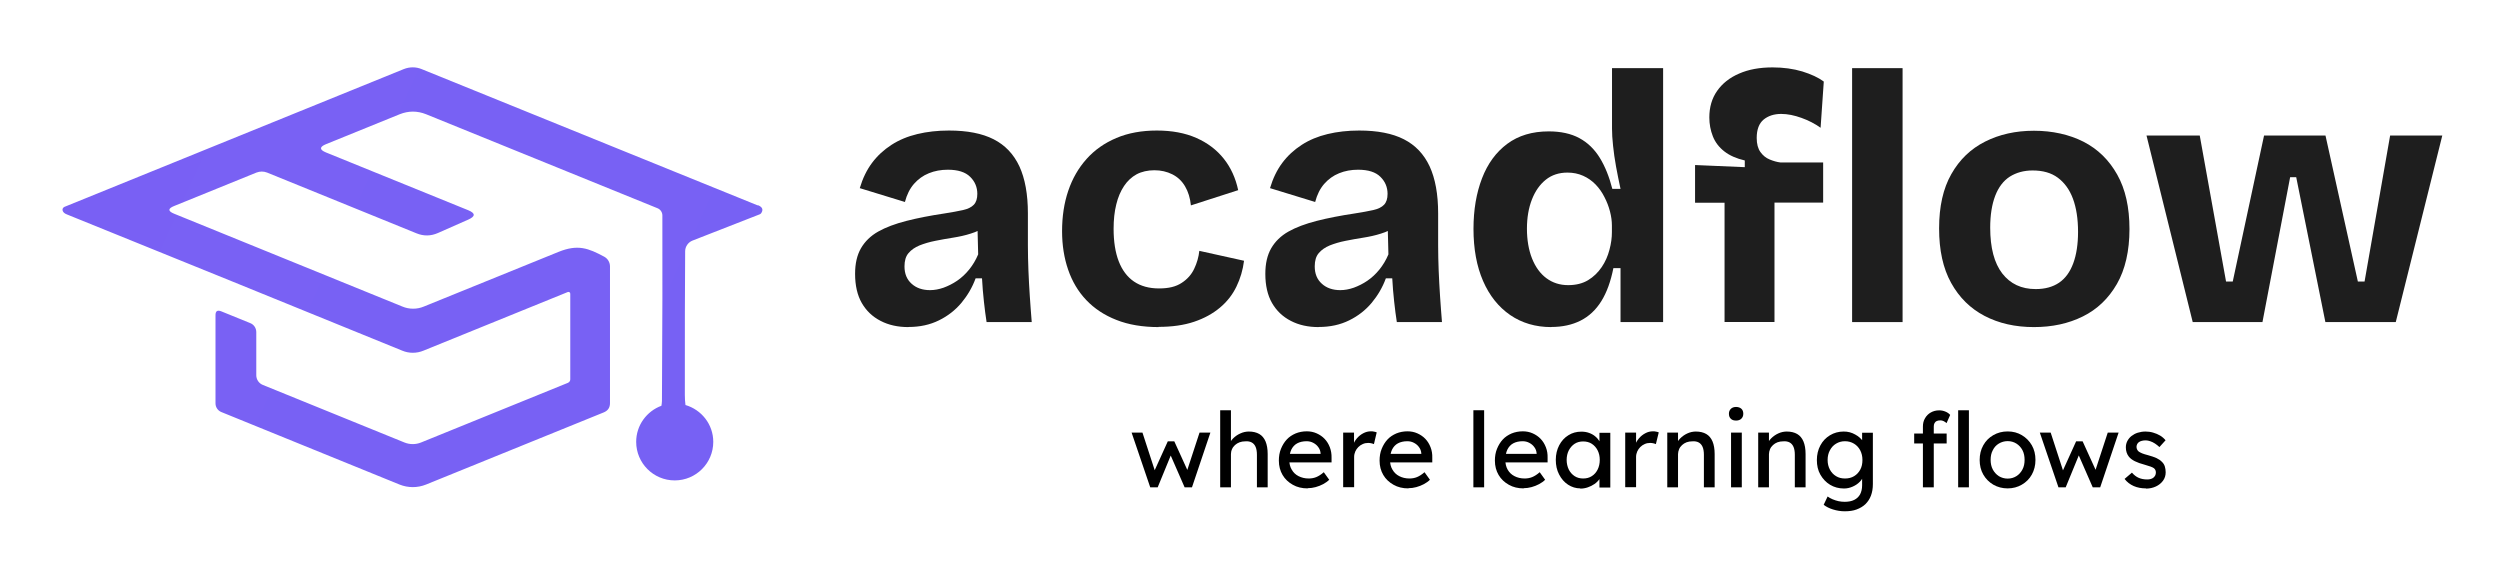
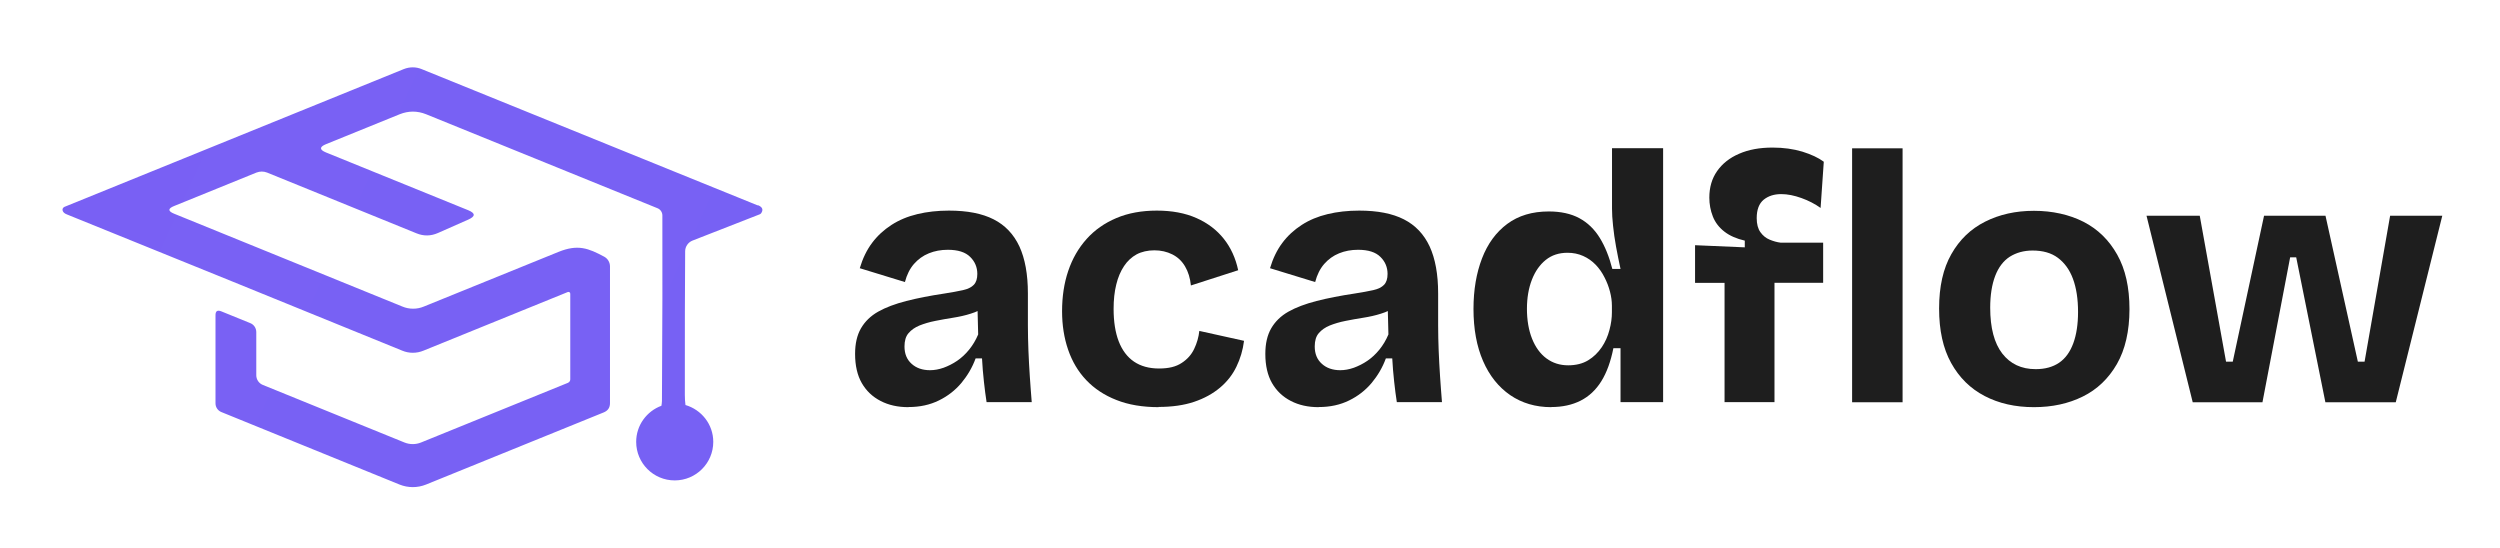
- <svg xmlns="http://www.w3.org/2000/svg" viewBox="22.8 121.3 234.8 53.7">
+ <svg xmlns="http://www.w3.org/2000/svg" viewBox="22.8 121.3 234.8 51.4">
  <defs>
    <linearGradient id="lh-grad" x1="-448.61" y1="-86.86" x2="639.68" y2="412.01" gradientUnits="userSpaceOnUse">
      <stop offset="0" stop-color="#8b5cf6" />
      <stop offset="1" stop-color="#6366f1" />
    </linearGradient>
  </defs>
-   <path fill="#1e1e1e" d="M108.11,152.02c-.98,0-1.85-.19-2.6-.58-.76-.39-1.35-.95-1.77-1.68-.42-.73-.63-1.65-.63-2.74,0-.96.18-1.76.55-2.4.37-.64.91-1.17,1.62-1.57.71-.4,1.59-.73,2.64-1,1.05-.27,2.24-.5,3.57-.7.71-.11,1.3-.22,1.75-.32.46-.1.8-.27,1.02-.5.22-.23.33-.57.33-1.02,0-.62-.22-1.16-.67-1.6-.45-.45-1.15-.67-2.1-.67-.65,0-1.24.11-1.78.33-.55.22-1.01.56-1.4,1-.39.45-.67,1.01-.85,1.7l-4.24-1.3c.27-.91.65-1.7,1.15-2.37.5-.67,1.11-1.23,1.82-1.69.71-.46,1.52-.8,2.44-1.02.91-.22,1.9-.33,2.97-.33,1.71,0,3.11.27,4.19.82,1.08.55,1.88,1.39,2.42,2.54.53,1.15.8,2.62.8,4.42v3c0,.78.02,1.57.05,2.37.03.8.08,1.61.13,2.42s.12,1.62.18,2.42h-4.24c-.09-.56-.17-1.2-.25-1.92-.08-.72-.14-1.45-.18-2.19h-.6c-.31.85-.76,1.61-1.33,2.3-.58.69-1.28,1.24-2.12,1.65-.83.41-1.78.62-2.85.62ZM110.14,148.55c.42,0,.85-.08,1.28-.23.43-.16.86-.37,1.27-.65.41-.28.79-.63,1.13-1.05.34-.42.63-.9.85-1.43l-.07-2.8.77.17c-.4.29-.87.52-1.4.68-.53.17-1.08.29-1.65.38-.57.09-1.13.19-1.68.3-.56.11-1.05.26-1.48.43-.43.18-.78.42-1.03.72-.26.3-.38.72-.38,1.25,0,.69.22,1.23.67,1.63.44.4,1.02.6,1.73.6Z" />
-   <path fill="#1e1e1e" d="M131.63,152.02c-1.51,0-2.84-.22-3.97-.67-1.13-.44-2.08-1.07-2.84-1.87s-1.32-1.75-1.7-2.85c-.38-1.1-.57-2.31-.57-3.62,0-1.38.19-2.64.58-3.79.39-1.15.96-2.14,1.72-2.99.76-.85,1.69-1.5,2.8-1.97,1.11-.47,2.38-.7,3.8-.7s2.66.23,3.72.7c1.06.47,1.91,1.12,2.57,1.95.66.83,1.11,1.82,1.35,2.95l-4.44,1.43c-.07-.69-.25-1.28-.55-1.79s-.7-.88-1.2-1.13-1.06-.38-1.68-.38-1.2.13-1.67.38c-.47.26-.86.62-1.18,1.1-.32.48-.57,1.06-.73,1.73-.17.68-.25,1.44-.25,2.29,0,1.2.16,2.22.48,3.05.32.83.8,1.47,1.43,1.9.63.43,1.42.65,2.35.65s1.6-.17,2.13-.52c.53-.34.93-.79,1.18-1.33.26-.54.42-1.11.48-1.68l4.2.93c-.11.87-.35,1.68-.72,2.44-.37.76-.88,1.41-1.55,1.97s-1.47,1-2.42,1.32c-.95.32-2.06.48-3.35.48Z" />
-   <path fill="#1e1e1e" d="M146.64,152.02c-.98,0-1.85-.19-2.6-.58-.76-.39-1.35-.95-1.77-1.68-.42-.73-.63-1.65-.63-2.74,0-.96.18-1.76.55-2.4.37-.64.91-1.17,1.62-1.57.71-.4,1.59-.73,2.64-1,1.05-.27,2.24-.5,3.57-.7.71-.11,1.3-.22,1.75-.32.46-.1.8-.27,1.02-.5.22-.23.33-.57.33-1.02,0-.62-.22-1.16-.67-1.6-.45-.45-1.15-.67-2.1-.67-.65,0-1.24.11-1.78.33-.55.22-1.01.56-1.4,1-.39.45-.67,1.01-.85,1.7l-4.24-1.3c.27-.91.65-1.7,1.15-2.37.5-.67,1.11-1.23,1.82-1.69.71-.46,1.52-.8,2.44-1.02.91-.22,1.9-.33,2.97-.33,1.71,0,3.11.27,4.19.82,1.08.55,1.88,1.39,2.42,2.54.53,1.15.8,2.62.8,4.42v3c0,.78.02,1.57.05,2.37.03.8.08,1.61.13,2.42s.12,1.62.18,2.42h-4.24c-.09-.56-.17-1.2-.25-1.92-.08-.72-.14-1.45-.18-2.19h-.6c-.31.85-.76,1.61-1.33,2.3-.58.69-1.28,1.24-2.12,1.65-.83.41-1.78.62-2.85.62ZM148.67,148.55c.42,0,.85-.08,1.28-.23.43-.16.86-.37,1.27-.65.41-.28.79-.63,1.13-1.05.34-.42.63-.9.85-1.43l-.07-2.8.77.17c-.4.29-.87.52-1.4.68-.53.17-1.08.29-1.65.38-.57.09-1.13.19-1.68.3-.56.11-1.05.26-1.48.43-.43.18-.78.42-1.03.72-.26.3-.38.72-.38,1.25,0,.69.22,1.23.67,1.63.44.4,1.02.6,1.73.6Z" />
-   <path fill="#1e1e1e" d="M168.49,152.02c-1.47,0-2.75-.38-3.85-1.13-1.1-.76-1.95-1.82-2.55-3.2-.6-1.38-.9-3.01-.9-4.9,0-1.78.27-3.36.8-4.74.53-1.38,1.32-2.46,2.37-3.24,1.05-.78,2.35-1.17,3.9-1.17,1.13,0,2.09.21,2.87.63.78.42,1.42,1.04,1.92,1.85.5.81.89,1.79,1.18,2.92h.77c-.16-.71-.29-1.41-.42-2.09-.12-.68-.22-1.33-.28-1.95-.07-.62-.1-1.17-.1-1.63v-5.67h4.8v23.85h-4v-5.07h-.67c-.25,1.25-.62,2.28-1.13,3.1-.51.82-1.16,1.43-1.95,1.83-.79.4-1.71.6-2.75.6ZM170.09,148.08c.73,0,1.36-.16,1.87-.47s.93-.72,1.27-1.22.58-1.05.73-1.63c.16-.59.23-1.14.23-1.65v-.63c0-.42-.06-.86-.18-1.32-.12-.46-.29-.91-.52-1.35-.22-.44-.5-.84-.83-1.18-.33-.34-.72-.62-1.17-.82-.45-.2-.93-.3-1.47-.3-.8,0-1.48.22-2.04.67-.56.45-.99,1.06-1.3,1.85-.31.79-.47,1.71-.47,2.75s.16,2,.48,2.8c.32.8.77,1.42,1.35,1.85s1.26.65,2.04.65Z" />
-   <path fill="#1e1e1e" d="M184.77,151.55v-11.21h-2.77v-3.54l4.67.2v-.63c-.78-.18-1.42-.46-1.92-.85-.5-.39-.86-.86-1.08-1.42-.22-.56-.33-1.15-.33-1.77,0-.96.24-1.79.73-2.49.49-.7,1.18-1.25,2.07-1.63.89-.39,1.93-.58,3.14-.58,1.02,0,1.95.13,2.79.38.83.26,1.51.57,2.02.95l-.3,4.34c-.53-.38-1.13-.69-1.8-.93-.67-.24-1.3-.37-1.9-.37-.67,0-1.22.18-1.65.53-.43.36-.65.93-.65,1.73,0,.56.12,1,.35,1.32.23.32.52.56.87.7.34.14.68.24,1.02.28h4v3.77h-4.57v11.21h-4.67Z" />
-   <path fill="#1e1e1e" d="M196.75,151.55v-23.85h4.74v23.85h-4.74Z" />
-   <path fill="#1e1e1e" d="M213.83,152.02c-1.76,0-3.3-.35-4.64-1.05s-2.38-1.73-3.14-3.1c-.76-1.37-1.13-3.07-1.13-5.12s.38-3.75,1.15-5.1c.77-1.36,1.82-2.37,3.17-3.05s2.87-1.02,4.59-1.02,3.31.35,4.65,1.03c1.35.69,2.4,1.72,3.17,3.09.77,1.37,1.15,3.07,1.15,5.12s-.4,3.79-1.18,5.15c-.79,1.37-1.86,2.39-3.2,3.05-1.35.67-2.88,1-4.59,1ZM214,148.45c.87,0,1.6-.2,2.19-.6.59-.4,1.03-1.01,1.33-1.82.3-.81.45-1.8.45-2.95,0-1.22-.16-2.26-.48-3.12-.32-.86-.8-1.51-1.42-1.97-.62-.46-1.41-.68-2.37-.68-.82,0-1.53.2-2.14.58-.6.39-1.06.99-1.37,1.8-.31.81-.47,1.81-.47,2.99,0,1.89.38,3.33,1.13,4.3.76.98,1.8,1.47,3.14,1.47Z" />
-   <path fill="#1e1e1e" d="M228.74,151.55l-4.34-17.52h5l2.47,13.71h.63l2.94-13.71h5.77l3.04,13.71h.63l2.4-13.71h4.9l-4.37,17.52h-6.61l-2.74-13.61h-.57l-2.6,13.61h-6.57Z" />
-   <path d="M130.83,167.07l-1.75-5.14h1.02s1.25,3.84,1.25,3.84l-.23-.02,1.36-3h.61l1.37,3.01-.26.02,1.26-3.85h1.02l-1.73,5.14h-.69l-1.43-3.27.23.03-1.33,3.24h-.69Z" />
-   <path d="M137.4,167.07v-7.24h1.01v3.16l-.18.12c.07-.23.19-.44.38-.63.19-.19.41-.35.68-.47.26-.12.53-.18.8-.18.39,0,.72.08.98.23.26.15.46.39.59.7.13.31.2.71.2,1.18v3.13h-1.01v-3.06c0-.29-.04-.54-.12-.73-.08-.19-.2-.33-.36-.42-.16-.09-.37-.13-.61-.11-.2,0-.37.03-.54.09-.16.06-.31.15-.43.26-.12.11-.22.24-.28.39-.07.15-.1.31-.1.47v3.11h-1.01Z" />
-   <path d="M145.62,167.17c-.53,0-1-.11-1.4-.34-.41-.23-.73-.53-.96-.92-.23-.39-.35-.84-.35-1.35,0-.4.06-.77.2-1.11s.31-.62.54-.87c.23-.25.51-.43.83-.57.32-.13.67-.2,1.05-.2.33,0,.64.06.93.19.29.13.54.3.75.52.21.22.37.48.49.79.11.3.17.63.16.99v.43h-4.21l-.22-.8h3.55l-.15.17v-.23c-.02-.22-.09-.41-.22-.58-.12-.17-.28-.3-.47-.4-.19-.1-.39-.15-.62-.15-.35,0-.65.07-.89.2-.24.13-.42.33-.55.59-.12.26-.19.58-.19.95,0,.36.07.67.23.93.15.26.36.47.64.61s.59.22.95.22c.25,0,.49-.04.71-.13s.46-.24.71-.46l.51.71c-.16.16-.35.29-.57.41-.22.12-.46.21-.71.28-.25.07-.5.1-.74.1Z" />
-   <path d="M148.95,167.07v-5.14h1.02v1.61l-.1-.39c.07-.25.19-.47.37-.68.17-.2.37-.36.6-.48.23-.12.46-.18.7-.18.11,0,.22,0,.32.03.1.02.18.04.24.07l-.26,1.1c-.08-.03-.16-.06-.26-.08-.1-.02-.19-.03-.28-.03-.18,0-.34.03-.5.1-.16.07-.3.16-.42.28-.12.12-.22.26-.29.42-.07.16-.11.33-.11.52v2.84h-1.02Z" />
-   <path d="M155.08,167.17c-.53,0-1-.11-1.4-.34-.41-.23-.73-.53-.96-.92-.23-.39-.35-.84-.35-1.35,0-.4.06-.77.2-1.11s.31-.62.54-.87c.23-.25.51-.43.83-.57.32-.13.67-.2,1.05-.2.33,0,.64.06.93.19s.54.3.75.52.37.48.49.79.17.63.16.99v.43h-4.21l-.22-.8h3.55l-.15.17v-.23c-.02-.22-.09-.41-.22-.58-.12-.17-.28-.3-.47-.4-.19-.1-.39-.15-.62-.15-.35,0-.65.07-.89.2-.24.13-.42.33-.55.59-.12.26-.19.58-.19.95,0,.36.07.67.23.93.15.26.36.47.64.61.27.14.59.22.95.22.25,0,.49-.04.71-.13s.46-.24.71-.46l.51.71c-.16.16-.35.29-.57.41-.22.12-.46.21-.71.28-.25.07-.5.1-.74.1Z" />
-   <path d="M161.18,167.07v-7.24h1.01v7.24h-1.01Z" />
-   <path d="M165.91,167.17c-.53,0-1-.11-1.4-.34-.41-.23-.73-.53-.96-.92-.23-.39-.35-.84-.35-1.35,0-.4.06-.77.2-1.11s.31-.62.54-.87c.23-.25.51-.43.83-.57.32-.13.67-.2,1.05-.2.33,0,.64.06.93.19s.54.3.75.52.37.48.49.79.17.63.16.99v.43h-4.21l-.22-.8h3.55l-.15.17v-.23c-.02-.22-.09-.41-.22-.58-.12-.17-.28-.3-.47-.4-.19-.1-.39-.15-.62-.15-.35,0-.65.07-.89.2-.24.13-.42.33-.55.59-.12.26-.19.58-.19.95,0,.36.07.67.22.93.15.26.36.47.64.61.27.14.59.22.95.22.25,0,.49-.04.71-.13s.46-.24.71-.46l.51.71c-.16.16-.35.29-.57.41-.22.12-.46.21-.71.28-.25.07-.5.1-.74.1Z" />
-   <path d="M171.23,167.17c-.42,0-.81-.12-1.16-.35-.35-.23-.63-.55-.84-.96-.21-.4-.31-.86-.31-1.37s.11-.97.32-1.37.5-.72.86-.94c.36-.23.77-.34,1.22-.34.27,0,.51.04.73.12.22.08.42.19.58.33.17.14.3.3.41.48.11.18.17.38.2.59l-.22-.08v-1.33h1.02v5.14h-1.02v-1.22l.23-.07c-.04.18-.12.35-.24.51-.12.17-.27.32-.46.45s-.39.23-.62.31-.46.12-.71.12ZM171.49,166.24c.31,0,.58-.07.81-.22.24-.15.42-.36.55-.62.13-.26.2-.57.2-.91s-.07-.63-.2-.89c-.13-.26-.32-.47-.55-.62-.23-.15-.51-.22-.81-.22s-.57.07-.8.22c-.23.15-.41.36-.55.62-.13.26-.2.56-.2.89s.07.64.2.91c.13.26.32.47.55.62s.5.22.8.22Z" />
-   <path d="M175.44,167.07v-5.14h1.02v1.61l-.1-.39c.07-.25.19-.47.37-.68.17-.2.37-.36.6-.48.22-.12.46-.18.7-.18.11,0,.22,0,.32.03.1.02.18.04.24.07l-.27,1.1c-.08-.03-.16-.06-.26-.08-.09-.02-.19-.03-.28-.03-.18,0-.34.03-.5.1-.16.07-.3.16-.42.28-.12.12-.22.26-.29.42-.07.16-.11.33-.11.52v2.84h-1.02Z" />
-   <path d="M179.39,167.07v-5.14h1.01v1.06l-.18.12c.07-.23.19-.44.38-.63.19-.19.41-.35.67-.47s.53-.18.8-.18c.39,0,.72.08.98.23.26.15.46.39.59.7.13.31.2.71.2,1.18v3.13h-1.01v-3.06c0-.29-.04-.54-.12-.73-.08-.19-.2-.33-.36-.42-.16-.09-.37-.13-.61-.11-.2,0-.37.03-.54.09-.16.06-.3.15-.42.26-.12.11-.22.24-.28.39s-.1.31-.1.47v3.11h-1.01Z" />
-   <path d="M185.86,160.8c-.22,0-.38-.05-.5-.17-.12-.11-.18-.27-.18-.47,0-.19.06-.34.18-.46.12-.12.29-.18.49-.18s.38.06.5.17.18.27.18.47c0,.19-.06.34-.18.46-.12.12-.29.18-.49.18ZM185.38,167.07v-5.14h1.01v5.14h-1.01Z" />
-   <path d="M187.93,167.07v-5.14h1.01v1.06l-.18.12c.07-.23.19-.44.38-.63.19-.19.41-.35.67-.47s.53-.18.8-.18c.39,0,.72.08.98.23.26.15.46.39.59.7.13.31.2.71.2,1.18v3.13h-1.01v-3.06c0-.29-.04-.54-.12-.73-.08-.19-.2-.33-.36-.42-.16-.09-.37-.13-.61-.11-.2,0-.37.03-.54.09-.16.06-.3.15-.42.26-.12.11-.22.24-.28.39s-.1.31-.1.47v3.11h-1.01Z" />
-   <path d="M196.05,169.32c-.37,0-.73-.06-1.09-.17-.36-.11-.65-.26-.88-.44l.37-.78c.13.1.28.18.46.26s.36.13.56.18c.2.04.39.06.58.06.36,0,.66-.06.9-.18.24-.12.42-.29.55-.52.12-.23.19-.51.19-.85v-.99l.11.07c-.03.2-.14.4-.32.58-.18.19-.4.34-.67.46-.27.12-.54.18-.82.18-.49,0-.93-.12-1.31-.35-.38-.23-.68-.55-.91-.95s-.33-.86-.33-1.37.11-.97.33-1.38.52-.72.9-.95c.38-.23.81-.35,1.29-.35.2,0,.38.02.57.07s.35.12.51.21c.16.09.3.18.42.29s.22.22.3.33c.08.12.13.23.15.33l-.22.08v-1.2h1.01v4.82c0,.41-.06.77-.18,1.09-.12.32-.3.58-.52.8-.23.22-.51.38-.83.5s-.69.17-1.11.17ZM196.09,166.24c.32,0,.6-.07.85-.22s.44-.36.58-.62.2-.56.2-.9-.07-.64-.21-.91c-.14-.26-.33-.47-.58-.62s-.53-.23-.85-.23-.59.08-.84.23c-.25.15-.44.36-.58.63-.14.26-.21.56-.21.9s.07.63.21.9c.14.26.33.47.58.62.24.15.52.22.84.22Z" />
-   <path d="M202.58,162.95v-.93h3.05v.93h-3.05ZM203.4,167.07v-5.71c0-.29.06-.55.2-.78.13-.23.31-.41.54-.54.23-.13.49-.2.79-.2.21,0,.4.04.59.12s.33.18.44.31l-.34.77c-.08-.08-.18-.14-.28-.19-.1-.05-.2-.07-.29-.07-.14,0-.25.02-.35.06-.09.04-.16.11-.21.2-.05.09-.07.19-.07.32v5.71h-1.02ZM206.71,167.07v-7.24h1.01v7.24h-1.01Z" />
-   <path d="M211.36,167.17c-.5,0-.95-.12-1.35-.35-.39-.23-.71-.55-.94-.95s-.34-.86-.34-1.37.11-.97.34-1.38.54-.72.94-.95.84-.35,1.35-.35.94.12,1.33.35c.39.23.71.55.94.95s.34.86.34,1.38-.12.97-.34,1.37-.54.72-.94.95c-.39.23-.84.35-1.33.35ZM211.36,166.25c.31,0,.58-.08.82-.23.24-.15.43-.36.57-.63.14-.26.2-.56.2-.9,0-.34-.06-.64-.2-.91-.14-.26-.33-.47-.57-.62-.24-.15-.52-.23-.82-.23s-.58.08-.83.23c-.25.15-.44.36-.57.63-.14.26-.2.56-.2.9,0,.33.06.63.2.9.14.26.33.47.57.63.25.15.52.23.83.23Z" />
-   <path d="M216.13,167.07l-1.75-5.14h1.02s1.25,3.84,1.25,3.84l-.22-.02,1.36-3h.61l1.37,3.01-.27.02,1.26-3.85h1.02l-1.73,5.14h-.7l-1.43-3.27.22.03-1.33,3.24h-.69Z" />
-   <path d="M224.36,167.17c-.43,0-.82-.07-1.16-.22-.34-.15-.63-.37-.86-.67l.69-.59c.2.23.41.39.64.49.23.1.49.15.79.15.12,0,.23-.01.33-.04.1-.03.19-.07.26-.13s.13-.13.17-.21c.04-.08.06-.17.06-.27,0-.17-.06-.31-.19-.41-.07-.05-.17-.1-.31-.15s-.32-.11-.54-.17c-.38-.1-.69-.21-.93-.33-.24-.12-.43-.26-.56-.42-.1-.12-.17-.26-.22-.41s-.07-.31-.07-.48c0-.22.05-.41.14-.59.1-.18.22-.34.39-.47.17-.13.36-.24.59-.31s.47-.11.72-.11c.24,0,.48.03.72.1.24.07.46.16.66.28.2.12.37.27.51.44l-.58.64c-.12-.12-.26-.23-.41-.33s-.3-.17-.45-.22-.29-.08-.41-.08c-.14,0-.26.01-.37.04-.11.03-.2.06-.28.12s-.13.12-.17.2c-.04.08-.06.17-.06.26,0,.09.03.17.06.24s.09.14.15.19c.07.05.18.11.32.17s.33.11.55.17c.33.09.59.18.81.28.21.1.38.22.5.35.13.12.22.27.27.43.05.16.08.35.08.55,0,.29-.08.56-.25.79-.17.23-.39.41-.67.54s-.59.2-.94.2Z" />
+   <path fill="#1e1e1e" d="M108.11,159.54c-.98,0-1.85-.19-2.6-.58-.76-.39-1.35-.95-1.77-1.68-.42-.73-.63-1.65-.63-2.74,0-.96.18-1.76.55-2.4.37-.64.91-1.17,1.62-1.57.71-.4,1.59-.73,2.64-1,1.05-.27,2.24-.5,3.57-.7.71-.11,1.3-.22,1.75-.32.46-.1.8-.27,1.02-.5.22-.23.33-.57.33-1.02,0-.62-.22-1.16-.67-1.6-.45-.45-1.15-.67-2.1-.67-.65,0-1.24.11-1.78.33-.55.22-1.01.56-1.4,1-.39.45-.67,1.01-.85,1.7l-4.24-1.3c.27-.91.65-1.7,1.15-2.37.5-.67,1.11-1.23,1.82-1.69.71-.46,1.52-.8,2.44-1.02.91-.22,1.9-.33,2.97-.33,1.71,0,3.11.27,4.19.82,1.08.55,1.88,1.39,2.42,2.54.53,1.15.8,2.62.8,4.42v3c0,.78.02,1.57.05,2.37.03.8.08,1.61.13,2.42s.12,1.62.18,2.42h-4.24c-.09-.56-.17-1.2-.25-1.92-.08-.72-.14-1.45-.18-2.19h-.6c-.31.85-.76,1.61-1.33,2.3-.58.69-1.28,1.24-2.12,1.65-.83.41-1.78.62-2.85.62ZM110.14,156.07c.42,0,.85-.08,1.28-.23.43-.16.86-.37,1.27-.65.41-.28.79-.63,1.13-1.05.34-.42.63-.9.85-1.43l-.07-2.8.77.17c-.4.29-.87.52-1.4.68-.53.17-1.08.29-1.65.38-.57.09-1.13.19-1.68.3-.56.11-1.05.26-1.48.43-.43.18-.78.42-1.03.72-.26.3-.38.72-.38,1.25,0,.69.22,1.23.67,1.63.44.4,1.02.6,1.73.6Z" />
+   <path fill="#1e1e1e" d="M131.63,159.54c-1.51,0-2.84-.22-3.97-.67-1.13-.44-2.08-1.07-2.84-1.87s-1.32-1.75-1.7-2.85c-.38-1.1-.57-2.31-.57-3.62,0-1.38.19-2.64.58-3.79.39-1.15.96-2.14,1.72-2.99.76-.85,1.69-1.5,2.8-1.97,1.11-.47,2.38-.7,3.8-.7s2.66.23,3.72.7c1.06.47,1.91,1.12,2.57,1.95.66.83,1.11,1.82,1.35,2.95l-4.44,1.43c-.07-.69-.25-1.28-.55-1.79s-.7-.88-1.2-1.13-1.06-.38-1.68-.38-1.2.13-1.67.38c-.47.26-.86.62-1.18,1.1-.32.48-.57,1.06-.73,1.73-.17.68-.25,1.44-.25,2.29,0,1.2.16,2.22.48,3.05.32.83.8,1.47,1.43,1.9.63.43,1.42.65,2.35.65s1.6-.17,2.13-.52c.53-.34.93-.79,1.18-1.33.26-.54.42-1.11.48-1.68l4.2.93c-.11.87-.35,1.68-.72,2.44-.37.76-.88,1.41-1.55,1.97s-1.47,1-2.42,1.32c-.95.32-2.06.48-3.35.48Z" />
+   <path fill="#1e1e1e" d="M146.64,159.54c-.98,0-1.85-.19-2.6-.58-.76-.39-1.35-.95-1.77-1.68-.42-.73-.63-1.65-.63-2.74,0-.96.18-1.76.55-2.4.37-.64.91-1.17,1.62-1.57.71-.4,1.59-.73,2.64-1,1.05-.27,2.24-.5,3.57-.7.71-.11,1.3-.22,1.75-.32.46-.1.8-.27,1.02-.5.22-.23.33-.57.33-1.02,0-.62-.22-1.16-.67-1.6-.45-.45-1.15-.67-2.1-.67-.65,0-1.24.11-1.78.33-.55.22-1.01.56-1.4,1-.39.45-.67,1.01-.85,1.7l-4.24-1.3c.27-.91.65-1.7,1.15-2.37.5-.67,1.11-1.23,1.82-1.69.71-.46,1.52-.8,2.44-1.02.91-.22,1.9-.33,2.97-.33,1.71,0,3.11.27,4.19.82,1.08.55,1.88,1.39,2.42,2.54.53,1.15.8,2.62.8,4.42v3c0,.78.02,1.57.05,2.37.03.8.08,1.61.13,2.42s.12,1.62.18,2.42h-4.24c-.09-.56-.17-1.2-.25-1.92-.08-.72-.14-1.45-.18-2.19h-.6c-.31.85-.76,1.61-1.33,2.3-.58.69-1.28,1.24-2.12,1.65-.83.41-1.78.62-2.85.62ZM148.67,156.07c.42,0,.85-.08,1.28-.23.43-.16.86-.37,1.27-.65.41-.28.79-.63,1.13-1.05.34-.42.63-.9.85-1.43l-.07-2.8.77.17c-.4.29-.87.52-1.4.68-.53.17-1.08.29-1.65.38-.57.09-1.13.19-1.68.3-.56.11-1.05.26-1.48.43-.43.18-.78.42-1.03.72-.26.3-.38.72-.38,1.25,0,.69.22,1.23.67,1.63.44.4,1.02.6,1.73.6Z" />
+   <path fill="#1e1e1e" d="M168.49,159.54c-1.47,0-2.75-.38-3.85-1.13-1.1-.76-1.95-1.82-2.55-3.2-.6-1.38-.9-3.01-.9-4.9,0-1.78.27-3.36.8-4.74.53-1.38,1.32-2.46,2.37-3.24,1.05-.78,2.35-1.17,3.9-1.17,1.13,0,2.09.21,2.87.63.78.42,1.42,1.04,1.92,1.85.5.81.89,1.79,1.18,2.92h.77c-.16-.71-.29-1.41-.42-2.09-.12-.68-.22-1.33-.28-1.95-.07-.62-.1-1.17-.1-1.63v-5.67h4.8v23.85h-4v-5.07h-.67c-.25,1.25-.62,2.28-1.13,3.1-.51.82-1.16,1.43-1.95,1.83-.79.4-1.71.6-2.75.6ZM170.09,155.61c.73,0,1.36-.16,1.87-.47s.93-.72,1.27-1.22.58-1.05.73-1.63c.16-.59.23-1.14.23-1.65v-.63c0-.42-.06-.86-.18-1.32-.12-.46-.29-.91-.52-1.35-.22-.44-.5-.84-.83-1.18-.33-.34-.72-.62-1.17-.82-.45-.2-.93-.3-1.47-.3-.8,0-1.48.22-2.04.67-.56.45-.99,1.06-1.3,1.85-.31.79-.47,1.71-.47,2.75s.16,2,.48,2.8c.32.8.77,1.42,1.35,1.85s1.26.65,2.04.65Z" />
+   <path fill="#1e1e1e" d="M184.77,159.08v-11.21h-2.77v-3.54l4.67.2v-.63c-.78-.18-1.42-.46-1.92-.85-.5-.39-.86-.86-1.08-1.42-.22-.56-.33-1.15-.33-1.77,0-.96.24-1.79.73-2.49.49-.7,1.18-1.25,2.07-1.63.89-.39,1.93-.58,3.14-.58,1.02,0,1.95.13,2.79.38.83.26,1.51.57,2.02.95l-.3,4.34c-.53-.38-1.13-.69-1.8-.93-.67-.24-1.3-.37-1.9-.37-.67,0-1.22.18-1.65.53-.43.36-.65.93-.65,1.73,0,.56.12,1,.35,1.32.23.32.52.56.87.7.34.14.68.24,1.02.28h4v3.77h-4.57v11.21h-4.67Z" />
+   <path fill="#1e1e1e" d="M196.75,159.08v-23.85h4.74v23.85h-4.74Z" />
+   <path fill="#1e1e1e" d="M213.83,159.54c-1.76,0-3.3-.35-4.64-1.05s-2.38-1.73-3.14-3.1c-.76-1.37-1.13-3.07-1.13-5.12s.38-3.75,1.15-5.1c.77-1.36,1.82-2.37,3.17-3.05s2.87-1.02,4.59-1.02,3.31.35,4.65,1.03c1.35.69,2.4,1.72,3.17,3.09.77,1.37,1.15,3.07,1.15,5.12s-.4,3.79-1.18,5.15c-.79,1.37-1.86,2.39-3.2,3.05-1.35.67-2.88,1-4.59,1ZM214,155.97c.87,0,1.6-.2,2.19-.6.59-.4,1.03-1.01,1.33-1.82.3-.81.45-1.8.45-2.95,0-1.22-.16-2.26-.48-3.12-.32-.86-.8-1.51-1.42-1.97-.62-.46-1.41-.68-2.37-.68-.82,0-1.53.2-2.14.58-.6.39-1.06.99-1.37,1.8-.31.81-.47,1.81-.47,2.99,0,1.89.38,3.33,1.13,4.3.76.98,1.8,1.47,3.14,1.47Z" />
+   <path fill="#1e1e1e" d="M228.74,159.08l-4.34-17.52h5l2.47,13.71h.63l2.94-13.71h5.77l3.04,13.71h.63l2.4-13.71h4.9l-4.37,17.52h-6.61l-2.74-13.61h-.57l-2.6,13.61h-6.57Z" />
  <path fill="url(#lh-grad)" d="M93.96,140.59c-10.59-4.29-21.11-8.56-31.56-12.8-.53-.22-1.13-.22-1.68,0l-31.87,12.94c-.13.06-.21.2-.17.34.04.16.18.29.43.38,10.33,4.18,20.82,8.44,31.46,12.78.64.27,1.36.27,2.01,0l13.54-5.5c.12-.05.24.03.24.16v8.04c0,.15-.09.27-.23.33l-13.79,5.6c-.5.2-1.05.2-1.55,0l-13.31-5.41c-.37-.15-.61-.51-.61-.91v-4.05c0-.38-.23-.71-.56-.84l-2.73-1.11c-.36-.14-.54-.03-.54.36v8.29c0,.35.22.68.55.81l16.74,6.81c.8.32,1.68.32,2.48,0l16.7-6.78c.38-.16.58-.44.58-.86v-12.85c0-.38-.21-.73-.54-.91-1.49-.8-2.48-1.19-4.3-.45-3.63,1.47-7.84,3.18-12.64,5.13-.64.27-1.38.27-2.02,0l-21.44-8.72c-.59-.24-.59-.48,0-.72l7.73-3.14c.34-.13.68-.13,1.01,0l14.02,5.7c.68.28,1.35.27,2.03-.03l2.85-1.26c.67-.3.67-.59,0-.87l-13.37-5.43c-.63-.26-.63-.52,0-.78l6.92-2.81c.83-.33,1.65-.33,2.48,0l21.74,8.83c.27.11.45.38.45.67.02,4.56,0,10.38-.04,17.44,0,.16-.03.29-.05.44-1.38.51-2.37,1.83-2.37,3.39,0,2,1.62,3.62,3.62,3.62s3.62-1.62,3.62-3.62c0-1.65-1.11-3.02-2.61-3.46-.04-.3-.06-.62-.06-.95,0-5.81,0-10.31.03-13.49,0-.44.28-.84.68-1l6.32-2.47s.08-.04.12-.08c.25-.34.15-.61-.29-.78Z" />
</svg>
